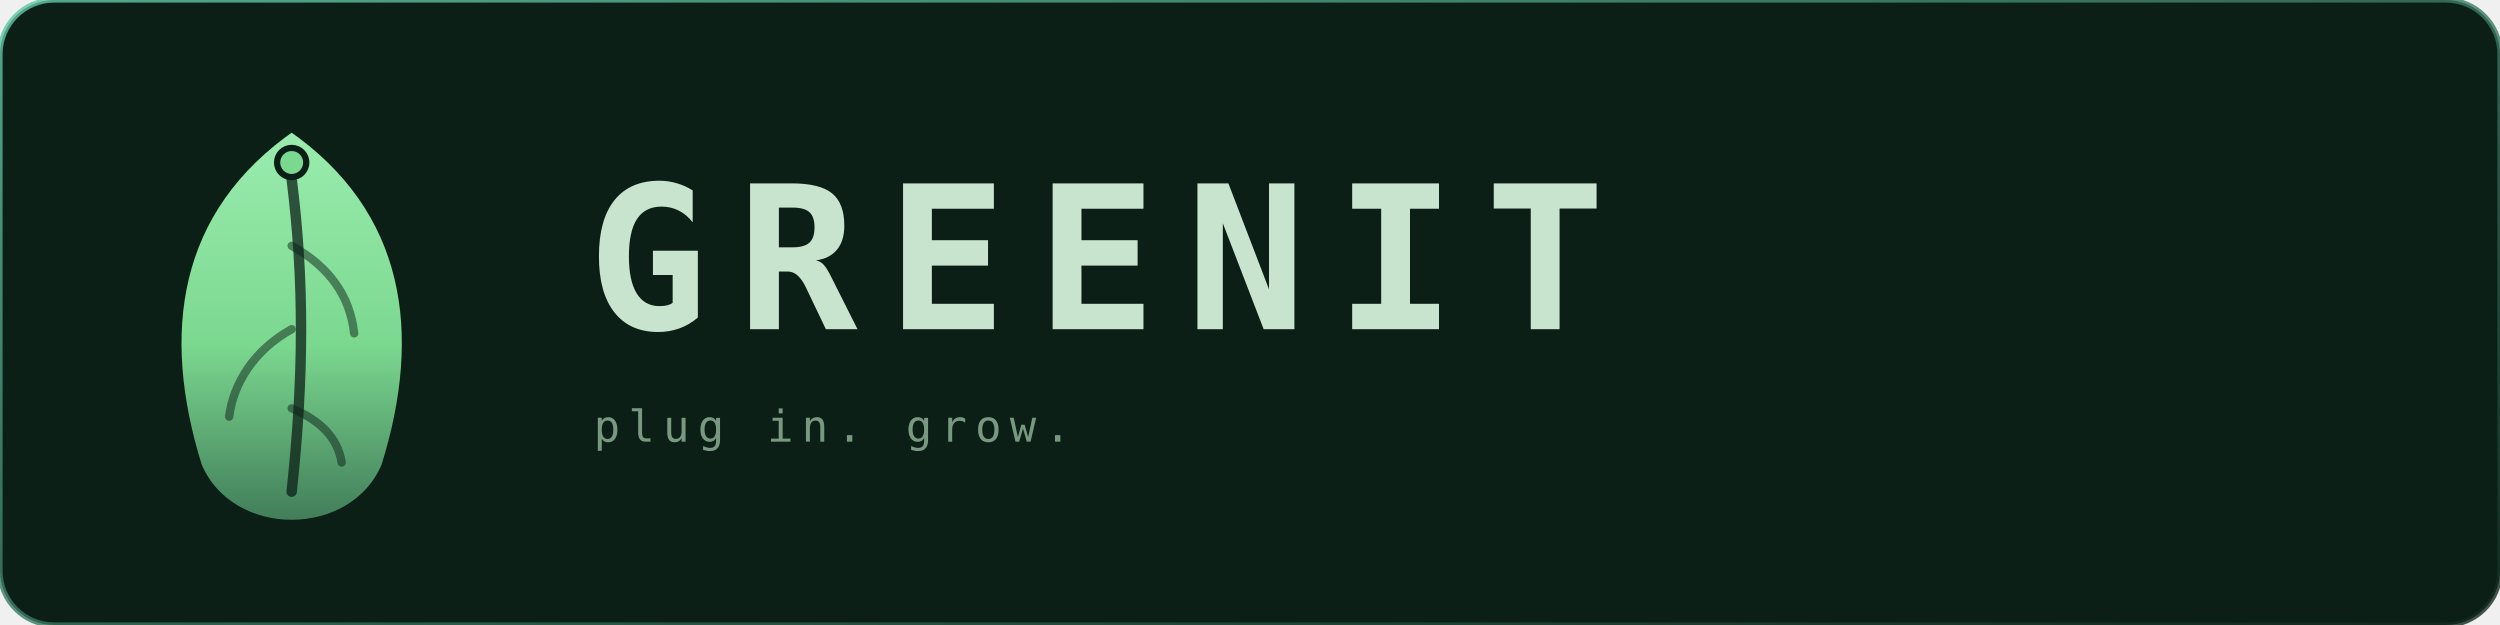
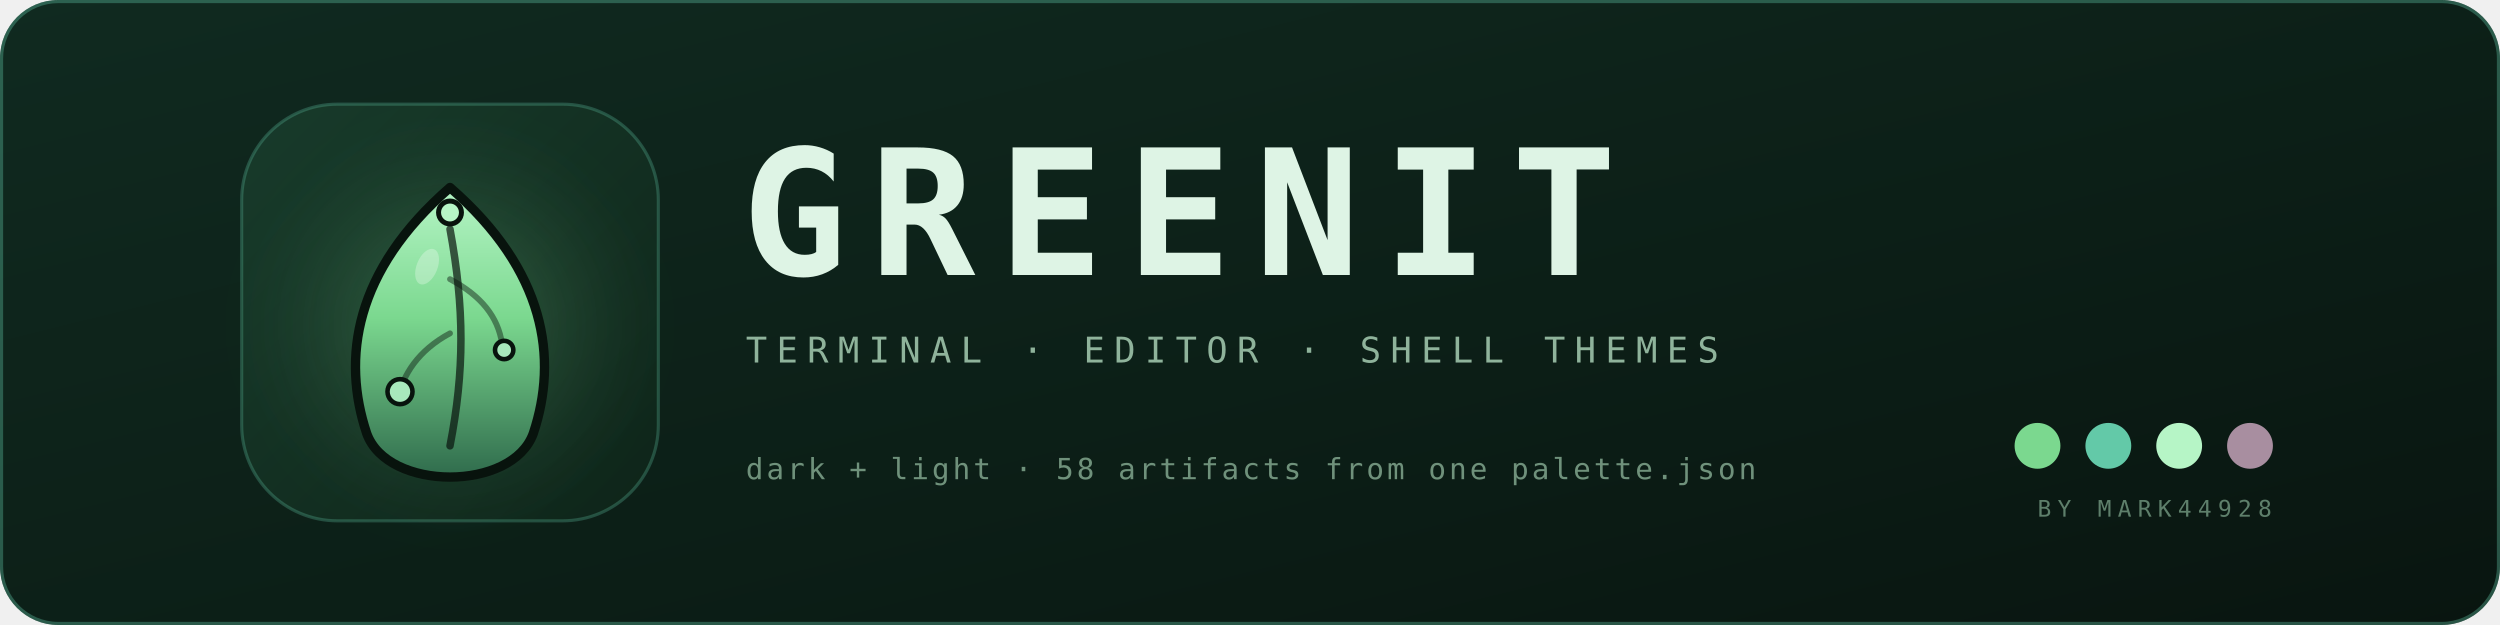
<svg xmlns="http://www.w3.org/2000/svg" viewBox="0 0 1200 300" role="img" aria-labelledby="t d">
  <defs>
+     <linearGradient id="card" x1="0" y1="0" x2="1" y2="1">
+       <stop offset="0" stop-color="#102A20" />
+       <stop offset="0.55" stop-color="#0C1F17" />
+       <stop offset="1" stop-color="#091510" />
+     </linearGradient>
+     <linearGradient id="tile" x1="0" y1="0" x2="1" y2="1">
+       <stop offset="0" stop-color="#183B2B" />
+       <stop offset="1" stop-color="#0E2419" />
+     </linearGradient>
    <linearGradient id="leaf" x1="0" y1="0" x2="0" y2="1">
-       <stop offset="0" stop-color="#9BEDAF" />
-       <stop offset="0.55" stop-color="#7BD88F" />
-       <stop offset="1" stop-color="#3F7A58" />
+       <stop offset="0" stop-color="#B6F5C6" />
+       <stop offset="0.45" stop-color="#7BD88F" />
+       <stop offset="1" stop-color="#2F6B4C" />
    </linearGradient>
-     <linearGradient id="edge" x1="0" y1="0" x2="1" y2="1">
+     <linearGradient id="edge" x1="0" y1="0" x2="1" y2="0">
      <stop offset="0" stop-color="#63C9A8" />
-       <stop offset="1" stop-color="#122A1F" />
+       <stop offset="1" stop-color="#63C9A8" stop-opacity="0" />
    </linearGradient>
+     <radialGradient id="glow" cx="0.5" cy="0.5" r="0.5">
+       <stop offset="0" stop-color="#7BD88F" stop-opacity="0.32" />
+       <stop offset="0.65" stop-color="#7BD88F" stop-opacity="0.08" />
+       <stop offset="1" stop-color="#7BD88F" stop-opacity="0" />
+     </radialGradient>
+     <filter id="soft" x="-40%" y="-40%" width="180%" height="180%">
+       <feGaussianBlur stdDeviation="14" />
+     </filter>
  </defs>
-   <rect width="1200" height="300" rx="26" fill="#0C1F17" />
-   <rect x="0" y="0" width="1200" height="300" rx="26" fill="none" stroke="url(#edge)" stroke-width="2.5" opacity="0.8" />
-   <g transform="translate(140 152)">
-     <path d="M0,-92              C 58,-52 66,8 46,72              C 30,110 -30,110 -46,72              C -66,8 -58,-52 0,-92 Z" fill="url(#leaf)" stroke="#0C1F17" stroke-width="6" stroke-linejoin="round" />
-     <path d="M0,-66 C 6,-18 6,28 0,84" fill="none" stroke="#0C1F17" stroke-width="5" stroke-linecap="round" opacity="0.75" />
-     <path d="M0,-34 C 18,-24 28,-10 30,8" fill="none" stroke="#0C1F17" stroke-width="4" stroke-linecap="round" opacity="0.5" />
-     <path d="M0,6 C -18,16 -28,32 -30,48" fill="none" stroke="#0C1F17" stroke-width="4" stroke-linecap="round" opacity="0.5" />
-     <path d="M0,44 C 14,50 22,58 24,70" fill="none" stroke="#0C1F17" stroke-width="4" stroke-linecap="round" opacity="0.5" />
-     <circle cx="0" cy="-74" r="7" fill="#7BD88F" stroke="#0C1F17" stroke-width="3" />
+   <rect width="1200" height="300" rx="28" fill="url(#card)" />
+   <rect x="0.75" y="0.75" width="1198.5" height="298.5" rx="27.25" fill="none" stroke="#63C9A8" stroke-opacity="0.35" stroke-width="1.5" />
+   <g transform="translate(116 50)">
+     <rect width="200" height="200" rx="46" fill="url(#tile)" stroke="#63C9A8" stroke-opacity="0.28" stroke-width="1.5" />
+     <circle cx="100" cy="106" r="96" fill="url(#glow)" filter="url(#soft)" />
+     <g transform="translate(100 104)">
+       <path d="M0,-64 C 46,-24 52,18 40,54 C 30,82 -30,82 -40,54 C -52,18 -46,-24 0,-64 Z" fill="url(#leaf)" stroke="#08130D" stroke-width="4.5" stroke-linejoin="round" />
+       <path d="M0,-44 C 7,-6 7,24 0,60" fill="none" stroke="#08130D" stroke-width="3.6" stroke-linecap="round" opacity="0.7" />
+       <path d="M0,-20 C 15,-12 23,-2 25,11" fill="none" stroke="#08130D" stroke-width="2.8" stroke-linecap="round" opacity="0.45" />
+       <path d="M0,6 C -15,14 -23,26 -25,38" fill="none" stroke="#08130D" stroke-width="2.8" stroke-linecap="round" opacity="0.45" />
+       <circle cx="0" cy="-52" r="5.5" fill="#B6F5C6" stroke="#08130D" stroke-width="2.4" />
+       <circle cx="-24" cy="34" r="6" fill="#A8E8BC" stroke="#08130D" stroke-width="2.2" />
+       <circle cx="26" cy="14" r="4.4" fill="#A8E8BC" stroke="#08130D" stroke-width="2.2" />
+       <ellipse cx="-11" cy="-26" rx="5" ry="9" transform="rotate(22 -11 -26)" fill="#FFFFFF" opacity="0.28" />
+     </g>
  </g>
-   <text x="282" y="158" font-family="ui-monospace,SFMono-Regular,Menlo,monospace" font-size="96" font-weight="700" letter-spacing="14" fill="#C9E4CE">GREENIT</text>
-   <text x="285" y="212" font-family="ui-monospace,SFMono-Regular,Menlo,monospace" font-size="21" letter-spacing="4" fill="#78997F">plug in. grow.</text>
+   <text x="356" y="132" font-family="ui-monospace,SFMono-Regular,Menlo,Consolas,monospace" font-size="84" font-weight="800" letter-spacing="11" fill="#DEF4E5">GREENIT</text>
+   <text x="358" y="174" font-family="ui-monospace,SFMono-Regular,Menlo,Consolas,monospace" font-size="17" letter-spacing="4.5" fill="#8FB39B">TERMINAL · EDITOR · SHELL THEMES</text>
+   <line x1="358" y1="196" x2="780" y2="196" stroke="url(#edge)" stroke-width="2" />
+   <text x="358" y="230" font-family="ui-monospace,SFMono-Regular,Menlo,Consolas,monospace" font-size="14" letter-spacing="1.5" fill="#6F917B">dark + light · 58 artifacts from one palette.json</text>
+   <g transform="translate(978 214)">
+     <circle cx="0" cy="0" r="11" fill="#7BD88F" />
+     <circle cx="34" cy="0" r="11" fill="#63C9A8" />
+     <circle cx="68" cy="0" r="11" fill="#B6F5C6" />
+     <circle cx="102" cy="0" r="11" fill="#A88EA0" />
+   </g>
+   <text x="978" y="248" font-family="ui-monospace,SFMono-Regular,Menlo,Consolas,monospace" font-size="11" letter-spacing="3" fill="#5E7F6B">BY MARK44928</text>
</svg>
